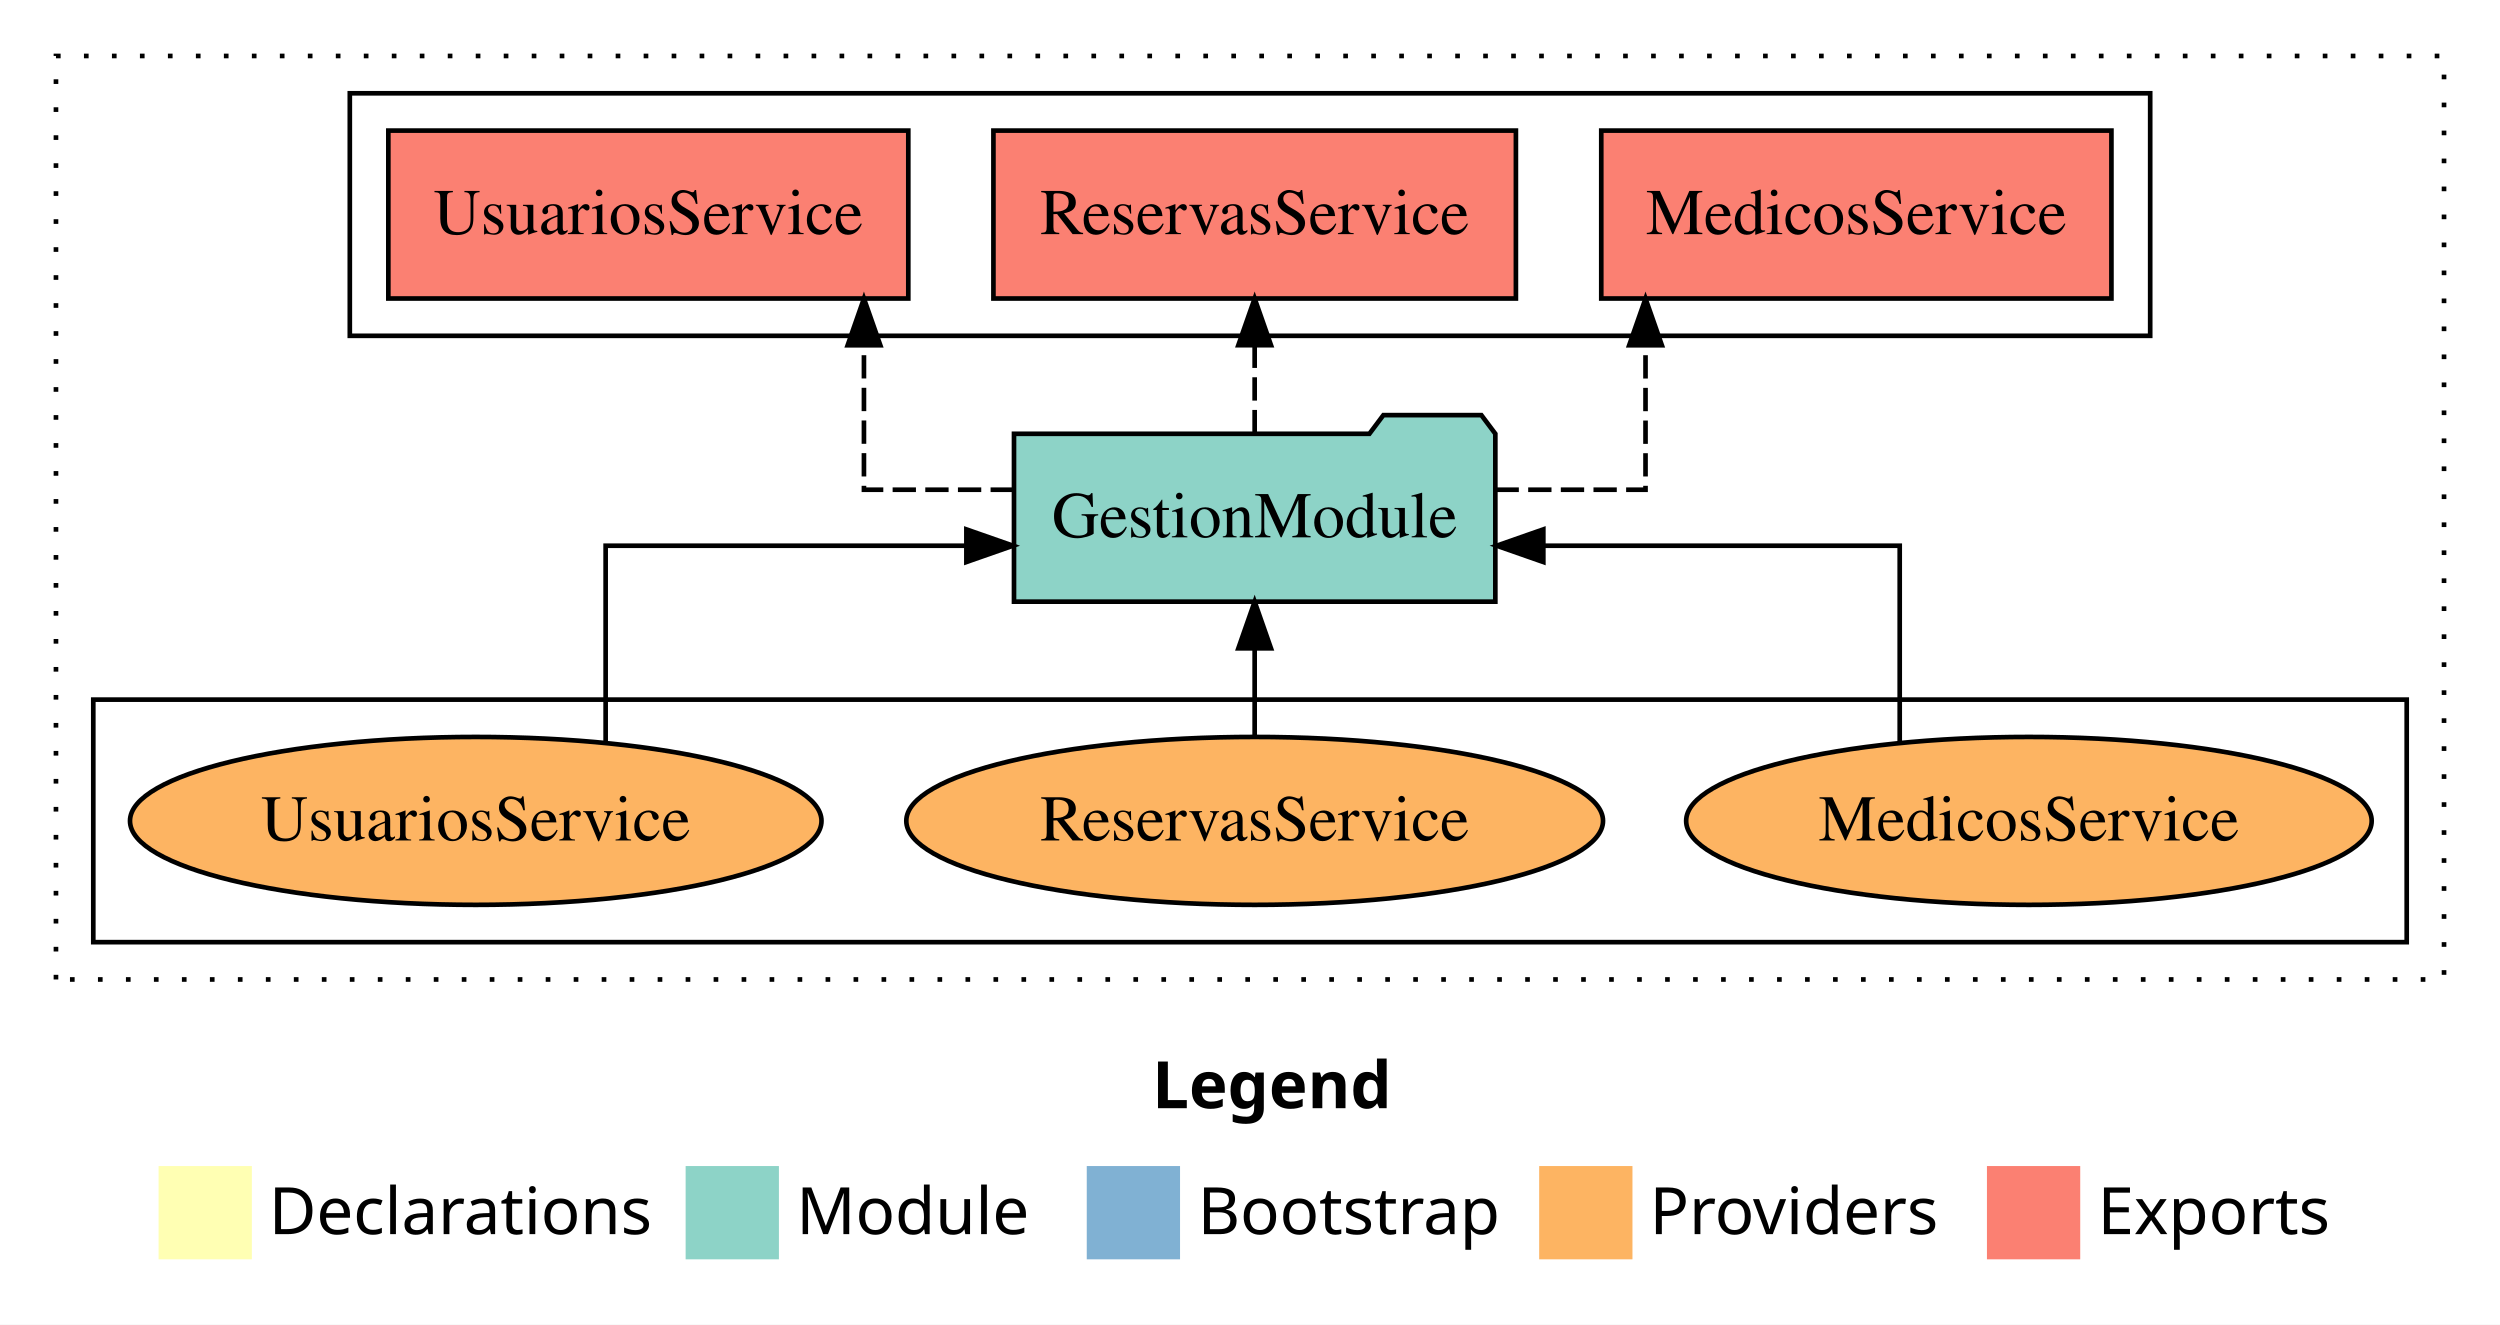
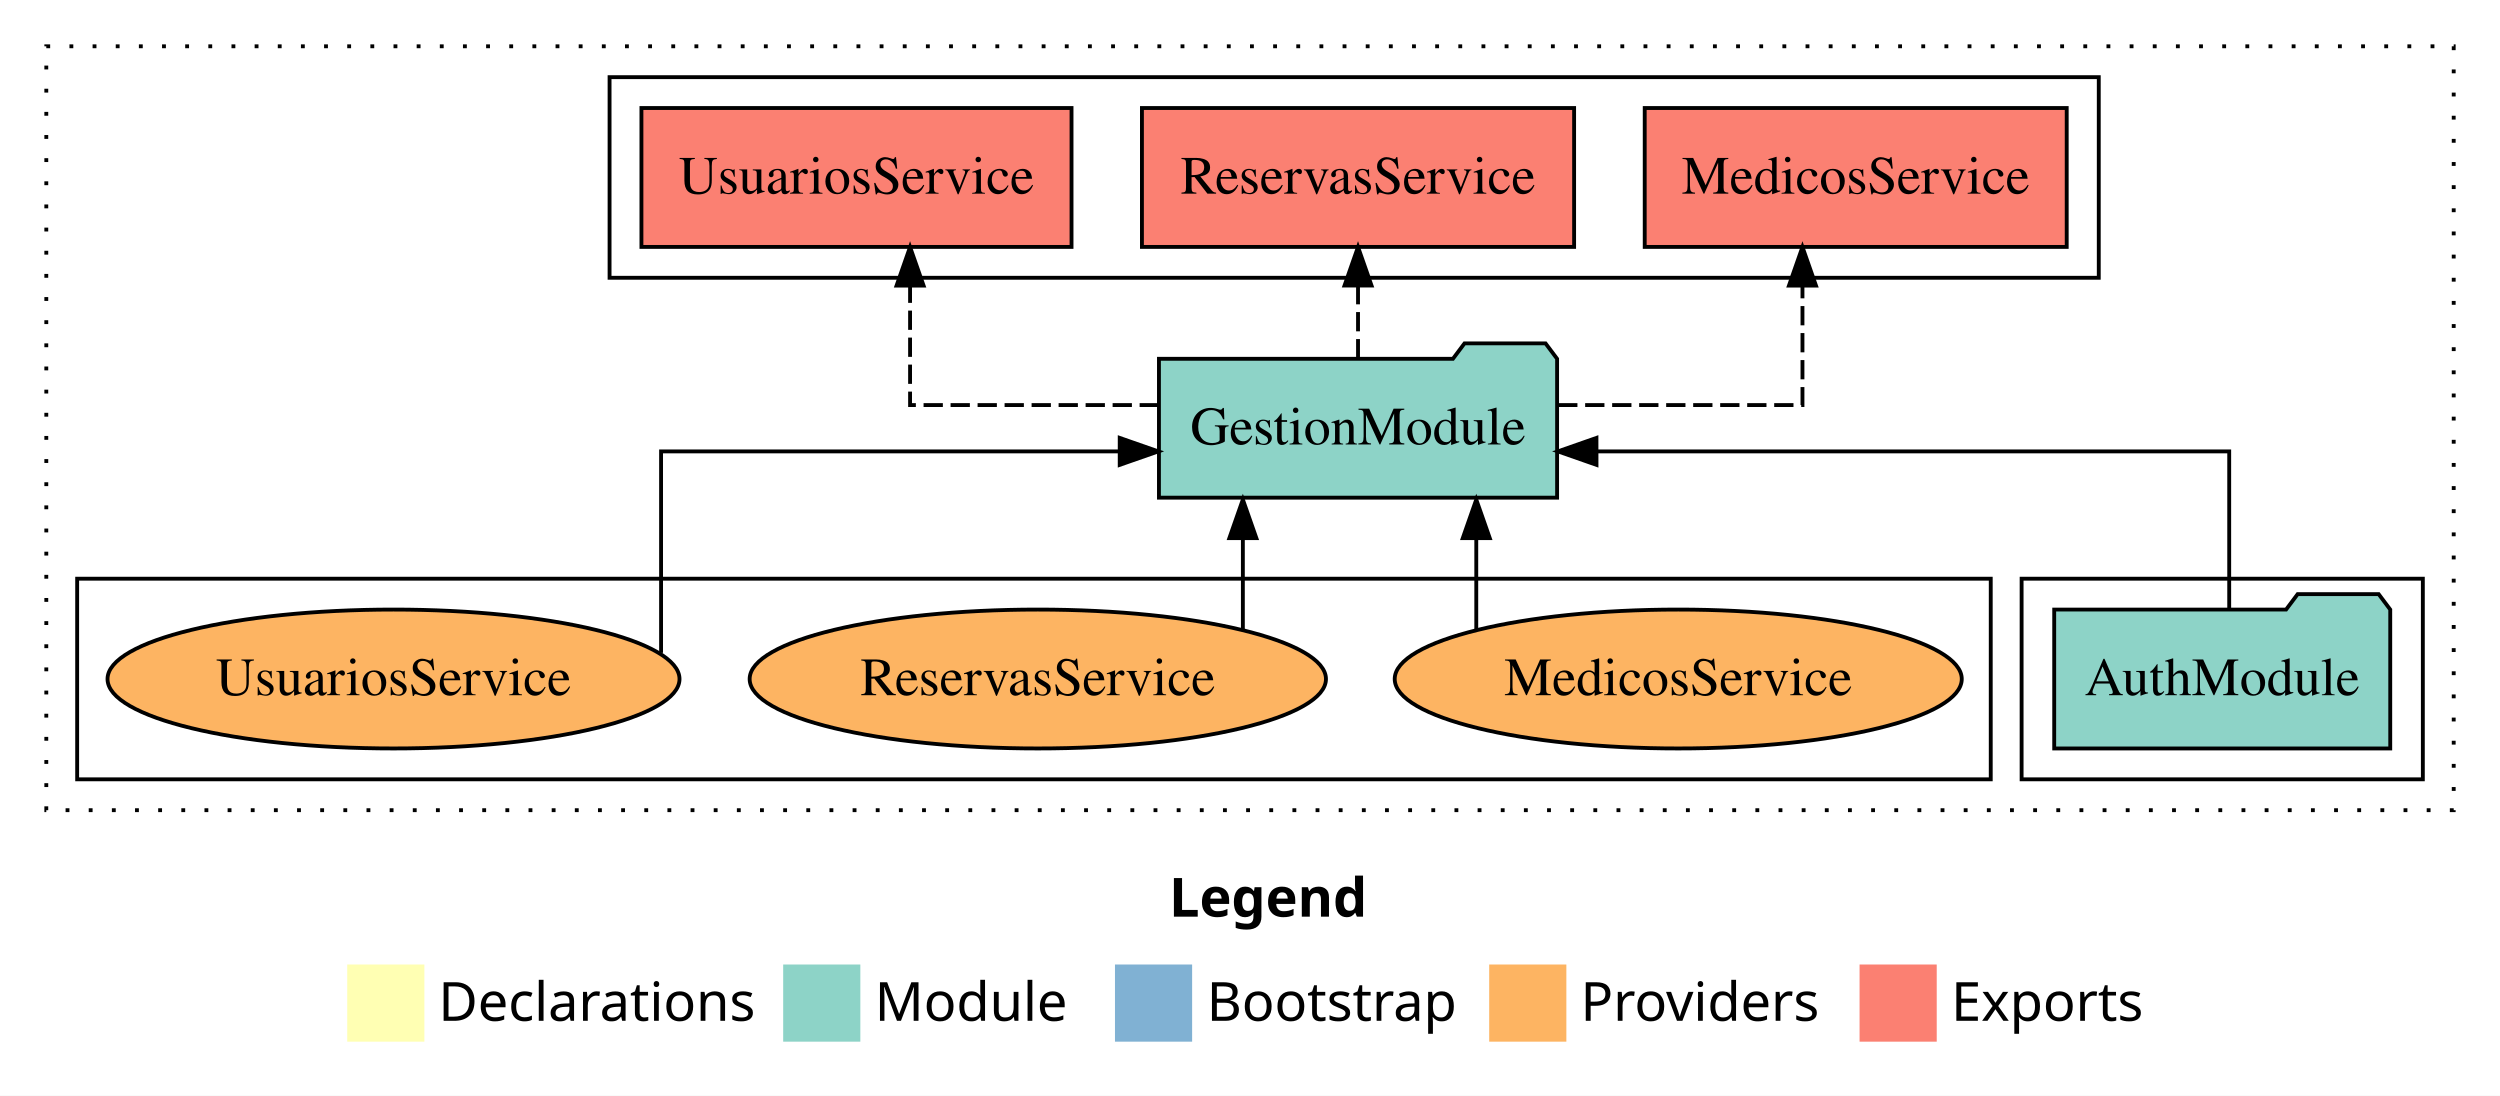
- <svg xmlns="http://www.w3.org/2000/svg" width="536pt" height="284pt" viewBox="0.00 0.00 536.00 284.00">
+ <svg xmlns="http://www.w3.org/2000/svg" width="648pt" height="284pt" viewBox="0.00 0.00 648.00 284.00">
  <g id="graph0" class="graph" transform="scale(1 1) rotate(0) translate(4 280)">
-     <polygon fill="white" stroke="transparent" points="-4,4 -4,-280 532,-280 532,4 -4,4" />
-     <text text-anchor="start" x="243.01" y="-42.4" font-family="Times-12" font-weight="bold" font-size="14.00">Legend</text>
-     <polygon fill="#ffffb3" stroke="transparent" points="30,-10 30,-30 50,-30 50,-10 30,-10" />
-     <text text-anchor="start" x="53.63" y="-15.4" font-family="Times-12" font-size="14.00">  Declarations</text>
-     <polygon fill="#8dd3c7" stroke="transparent" points="143,-10 143,-30 163,-30 163,-10 143,-10" />
-     <text text-anchor="start" x="166.73" y="-15.4" font-family="Times-12" font-size="14.00">  Module</text>
-     <polygon fill="#80b1d3" stroke="transparent" points="229,-10 229,-30 249,-30 249,-10 229,-10" />
-     <text text-anchor="start" x="252.78" y="-15.4" font-family="Times-12" font-size="14.00">  Bootstrap</text>
-     <polygon fill="#fdb462" stroke="transparent" points="326,-10 326,-30 346,-30 346,-10 326,-10" />
-     <text text-anchor="start" x="349.67" y="-15.4" font-family="Times-12" font-size="14.00">  Providers</text>
-     <polygon fill="#fb8072" stroke="transparent" points="422,-10 422,-30 442,-30 442,-10 422,-10" />
-     <text text-anchor="start" x="445.73" y="-15.4" font-family="Times-12" font-size="14.00">  Exports</text>
+     <polygon fill="white" stroke="transparent" points="-4,4 -4,-280 644,-280 644,4 -4,4" />
+     <text text-anchor="start" x="299.01" y="-42.4" font-family="Times-12" font-weight="bold" font-size="14.00">Legend</text>
+     <polygon fill="#ffffb3" stroke="transparent" points="86,-10 86,-30 106,-30 106,-10 86,-10" />
+     <text text-anchor="start" x="109.63" y="-15.4" font-family="Times-12" font-size="14.00">  Declarations</text>
+     <polygon fill="#8dd3c7" stroke="transparent" points="199,-10 199,-30 219,-30 219,-10 199,-10" />
+     <text text-anchor="start" x="222.73" y="-15.4" font-family="Times-12" font-size="14.00">  Module</text>
+     <polygon fill="#80b1d3" stroke="transparent" points="285,-10 285,-30 305,-30 305,-10 285,-10" />
+     <text text-anchor="start" x="308.78" y="-15.4" font-family="Times-12" font-size="14.00">  Bootstrap</text>
+     <polygon fill="#fdb462" stroke="transparent" points="382,-10 382,-30 402,-30 402,-10 382,-10" />
+     <text text-anchor="start" x="405.67" y="-15.4" font-family="Times-12" font-size="14.00">  Providers</text>
+     <polygon fill="#fb8072" stroke="transparent" points="478,-10 478,-30 498,-30 498,-10 478,-10" />
+     <text text-anchor="start" x="501.73" y="-15.4" font-family="Times-12" font-size="14.00">  Exports</text>
    <g id="clust1" class="cluster">
-       <polygon fill="none" stroke="black" stroke-dasharray="1,5" points="8,-70 8,-268 520,-268 520,-70 8,-70" />
+       <polygon fill="none" stroke="black" stroke-dasharray="1,5" points="8,-70 8,-268 632,-268 632,-70 8,-70" />
+     </g>
+     <g id="clust3" class="cluster">
+       <polygon fill="none" stroke="black" points="520,-78 520,-130 624,-130 624,-78 520,-78" />
    </g>
    <g id="clust4" class="cluster">
-       <polygon fill="none" stroke="black" points="71,-208 71,-260 457,-260 457,-208 71,-208" />
+       <polygon fill="none" stroke="black" points="154,-208 154,-260 540,-260 540,-208 154,-208" />
    </g>
    <g id="clust6" class="cluster">
      <polygon fill="none" stroke="black" points="16,-78 16,-130 512,-130 512,-78 16,-78" />
    </g>
    <g id="node1" class="node">
-       <polygon fill="#fb8072" stroke="black" points="448.69,-252 339.31,-252 339.31,-216 448.69,-216 448.69,-252" />
-       <text text-anchor="middle" x="394" y="-229.8" font-family="Times,serif" font-size="14.00">MedicosService </text>
+       <polygon fill="#8dd3c7" stroke="black" points="615.55,-122 612.55,-126 591.55,-126 588.55,-122 528.45,-122 528.45,-86 615.55,-86 615.55,-122" />
+       <text text-anchor="middle" x="572" y="-99.8" font-family="Times,serif" font-size="14.00">AuthModule</text>
    </g>
    <g id="node2" class="node">
-       <polygon fill="#fb8072" stroke="black" points="321.01,-252 208.99,-252 208.99,-216 321.01,-216 321.01,-252" />
-       <text text-anchor="middle" x="265" y="-229.8" font-family="Times,serif" font-size="14.00">ReservasService </text>
+       <polygon fill="#8dd3c7" stroke="black" points="399.6,-187 396.6,-191 375.6,-191 372.6,-187 296.4,-187 296.4,-151 399.6,-151 399.6,-187" />
+       <text text-anchor="middle" x="348" y="-164.8" font-family="Times,serif" font-size="14.00">GestionModule</text>
+     </g>
+     <g id="edge1" class="edge">
+       <path fill="none" stroke="black" d="M573.81,-122.02C573.81,-139.37 573.81,-163 573.81,-163 573.81,-163 409.81,-163 409.81,-163" />
+       <polygon fill="black" stroke="black" points="409.81,-159.5 399.81,-163 409.8,-166.5 409.81,-159.5" />
    </g>
    <g id="node3" class="node">
-       <polygon fill="#fb8072" stroke="black" points="190.74,-252 79.26,-252 79.26,-216 190.74,-216 190.74,-252" />
-       <text text-anchor="middle" x="135" y="-229.8" font-family="Times,serif" font-size="14.00">UsuariosService </text>
+       <polygon fill="#fb8072" stroke="black" points="531.69,-252 422.31,-252 422.31,-216 531.69,-216 531.69,-252" />
+       <text text-anchor="middle" x="477" y="-229.8" font-family="Times,serif" font-size="14.00">MedicosService </text>
+     </g>
+     <g id="edge2" class="edge">
+       <path fill="none" stroke="black" stroke-dasharray="5,2" d="M399.87,-175C430.45,-175 463.2,-175 463.2,-175 463.2,-175 463.2,-205.98 463.2,-205.98" />
+       <polygon fill="black" stroke="black" points="459.7,-205.98 463.2,-215.98 466.7,-205.98 459.7,-205.98" />
    </g>
    <g id="node4" class="node">
-       <polygon fill="#8dd3c7" stroke="black" points="316.6,-187 313.6,-191 292.6,-191 289.6,-187 213.4,-187 213.4,-151 316.6,-151 316.6,-187" />
-       <text text-anchor="middle" x="265" y="-164.8" font-family="Times,serif" font-size="14.00">GestionModule</text>
-     </g>
-     <g id="edge1" class="edge">
-       <path fill="none" stroke="black" stroke-dasharray="5,2" d="M316.64,-175C333.89,-175 348.8,-175 348.8,-175 348.8,-175 348.8,-205.98 348.8,-205.98" />
-       <polygon fill="black" stroke="black" points="345.3,-205.98 348.8,-215.98 352.3,-205.98 345.3,-205.98" />
-     </g>
-     <g id="edge2" class="edge">
-       <path fill="none" stroke="black" stroke-dasharray="5,2" d="M265,-187.11C265,-187.11 265,-205.99 265,-205.99" />
-       <polygon fill="black" stroke="black" points="261.5,-205.99 265,-215.99 268.5,-205.99 261.5,-205.99" />
+       <polygon fill="#fb8072" stroke="black" points="404.01,-252 291.99,-252 291.99,-216 404.01,-216 404.01,-252" />
+       <text text-anchor="middle" x="348" y="-229.8" font-family="Times,serif" font-size="14.00">ReservasService </text>
    </g>
    <g id="edge3" class="edge">
-       <path fill="none" stroke="black" stroke-dasharray="5,2" d="M213.38,-175C196.14,-175 181.23,-175 181.23,-175 181.23,-175 181.23,-205.98 181.23,-205.98" />
-       <polygon fill="black" stroke="black" points="177.74,-205.98 181.23,-215.98 184.74,-205.98 177.74,-205.98" />
+       <path fill="none" stroke="black" stroke-dasharray="5,2" d="M348,-187.11C348,-187.11 348,-205.99 348,-205.99" />
+       <polygon fill="black" stroke="black" points="344.5,-205.99 348,-215.99 351.5,-205.99 344.5,-205.99" />
    </g>
    <g id="node5" class="node">
+       <polygon fill="#fb8072" stroke="black" points="273.74,-252 162.26,-252 162.26,-216 273.74,-216 273.74,-252" />
+       <text text-anchor="middle" x="218" y="-229.8" font-family="Times,serif" font-size="14.00">UsuariosService </text>
+     </g>
+     <g id="edge4" class="edge">
+       <path fill="none" stroke="black" stroke-dasharray="5,2" d="M296.39,-175C265.38,-175 231.89,-175 231.89,-175 231.89,-175 231.89,-205.98 231.89,-205.98" />
+       <polygon fill="black" stroke="black" points="228.39,-205.98 231.89,-215.98 235.39,-205.98 228.39,-205.98" />
+     </g>
+     <g id="node6" class="node">
      <ellipse fill="#fdb462" stroke="black" cx="431" cy="-104" rx="73.49" ry="18" />
      <text text-anchor="middle" x="431" y="-99.8" font-family="Times,serif" font-size="14.00">MedicosService</text>
    </g>
-     <g id="edge4" class="edge">
-       <path fill="none" stroke="black" d="M403.3,-120.75C403.3,-138.19 403.3,-163 403.3,-163 403.3,-163 326.89,-163 326.89,-163" />
-       <polygon fill="black" stroke="black" points="326.89,-159.5 316.89,-163 326.89,-166.5 326.89,-159.5" />
+     <g id="edge5" class="edge">
+       <path fill="none" stroke="black" d="M378.65,-116.84C378.65,-116.84 378.65,-140.52 378.65,-140.52" />
+       <polygon fill="black" stroke="black" points="375.15,-140.52 378.65,-150.52 382.15,-140.52 375.15,-140.52" />
    </g>
-     <g id="node6" class="node">
+     <g id="node7" class="node">
      <ellipse fill="#fdb462" stroke="black" cx="265" cy="-104" rx="74.69" ry="18" />
      <text text-anchor="middle" x="265" y="-99.8" font-family="Times,serif" font-size="14.00">ReservasService</text>
    </g>
-     <g id="edge5" class="edge">
-       <path fill="none" stroke="black" d="M265,-122.11C265,-122.11 265,-140.99 265,-140.99" />
-       <polygon fill="black" stroke="black" points="261.5,-140.99 265,-150.99 268.5,-140.99 261.5,-140.99" />
+     <g id="edge6" class="edge">
+       <path fill="none" stroke="black" d="M318.15,-116.84C318.15,-116.84 318.15,-140.52 318.15,-140.52" />
+       <polygon fill="black" stroke="black" points="314.65,-140.52 318.15,-150.52 321.65,-140.52 314.65,-140.52" />
    </g>
-     <g id="node7" class="node">
+     <g id="node8" class="node">
      <ellipse fill="#fdb462" stroke="black" cx="98" cy="-104" rx="74.13" ry="18" />
      <text text-anchor="middle" x="98" y="-99.8" font-family="Times,serif" font-size="14.00">UsuariosService</text>
    </g>
-     <g id="edge6" class="edge">
-       <path fill="none" stroke="black" d="M125.85,-120.75C125.85,-138.19 125.85,-163 125.85,-163 125.85,-163 203.19,-163 203.19,-163" />
-       <polygon fill="black" stroke="black" points="203.19,-166.5 213.19,-163 203.19,-159.5 203.19,-166.5" />
+     <g id="edge7" class="edge">
+       <path fill="none" stroke="black" d="M167.35,-110.77C167.35,-126.27 167.35,-163 167.35,-163 167.35,-163 286.23,-163 286.23,-163" />
+       <polygon fill="black" stroke="black" points="286.23,-166.5 296.23,-163 286.23,-159.5 286.23,-166.5" />
    </g>
  </g>
</svg>
